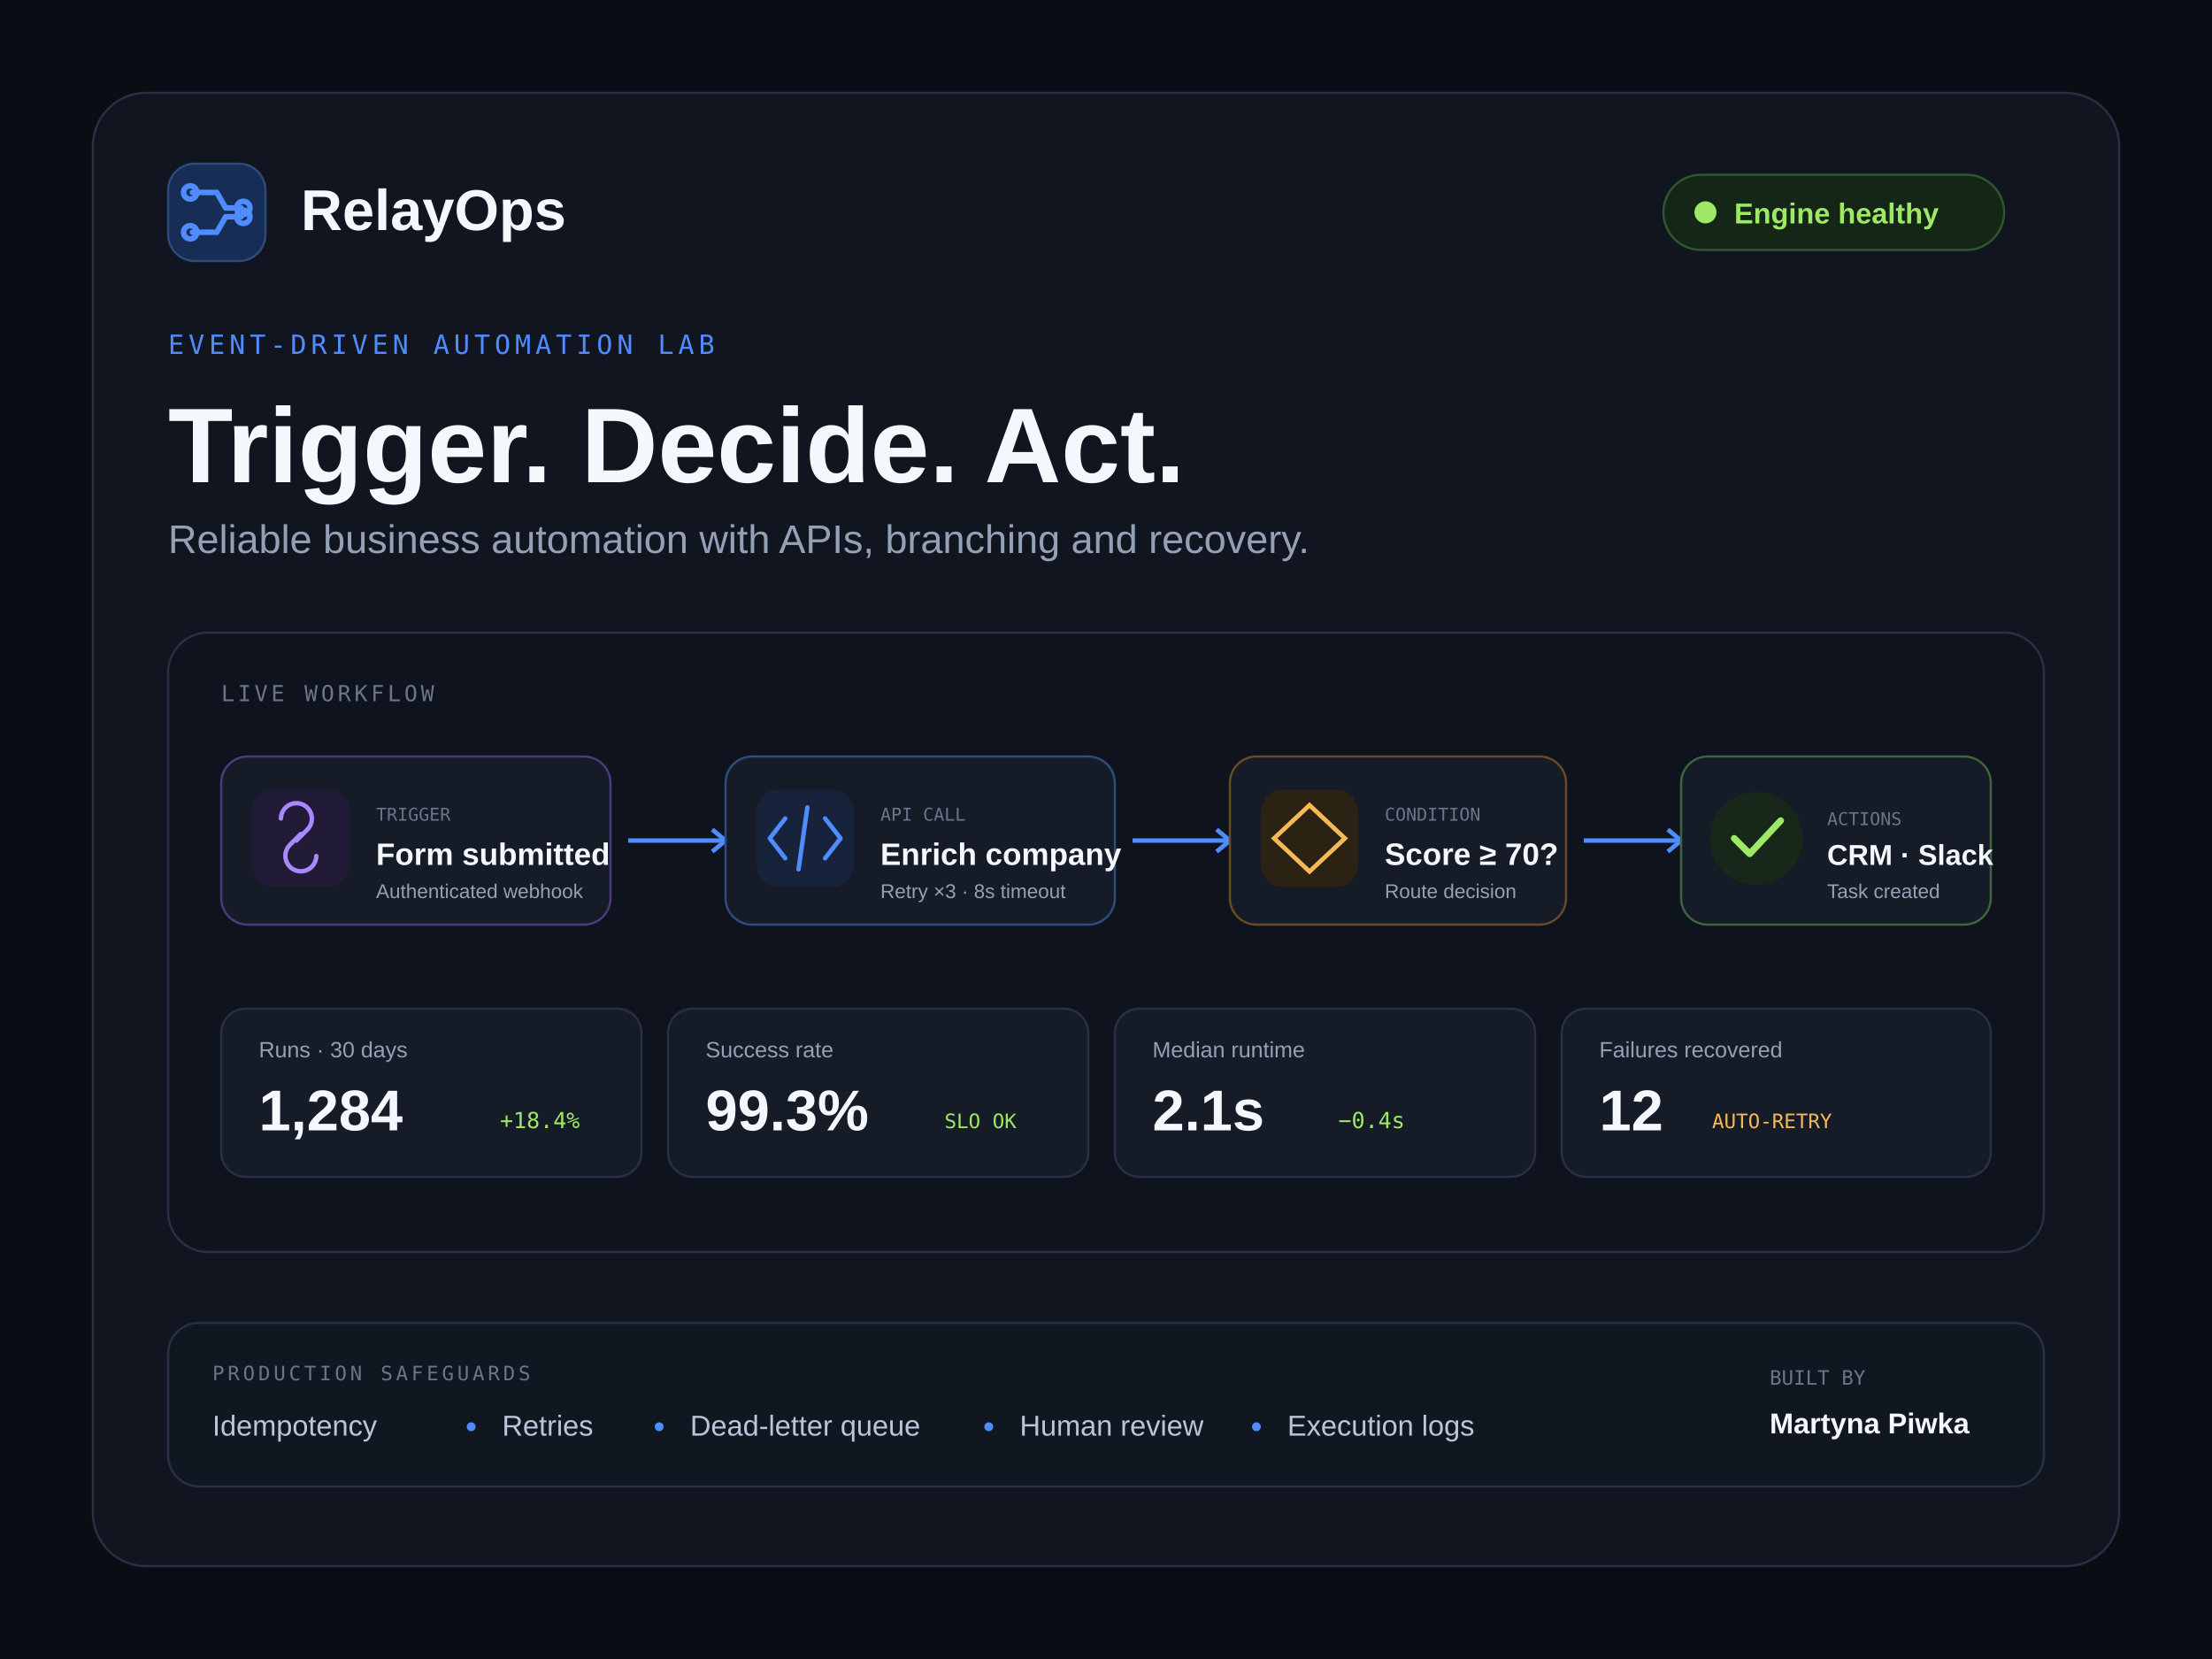
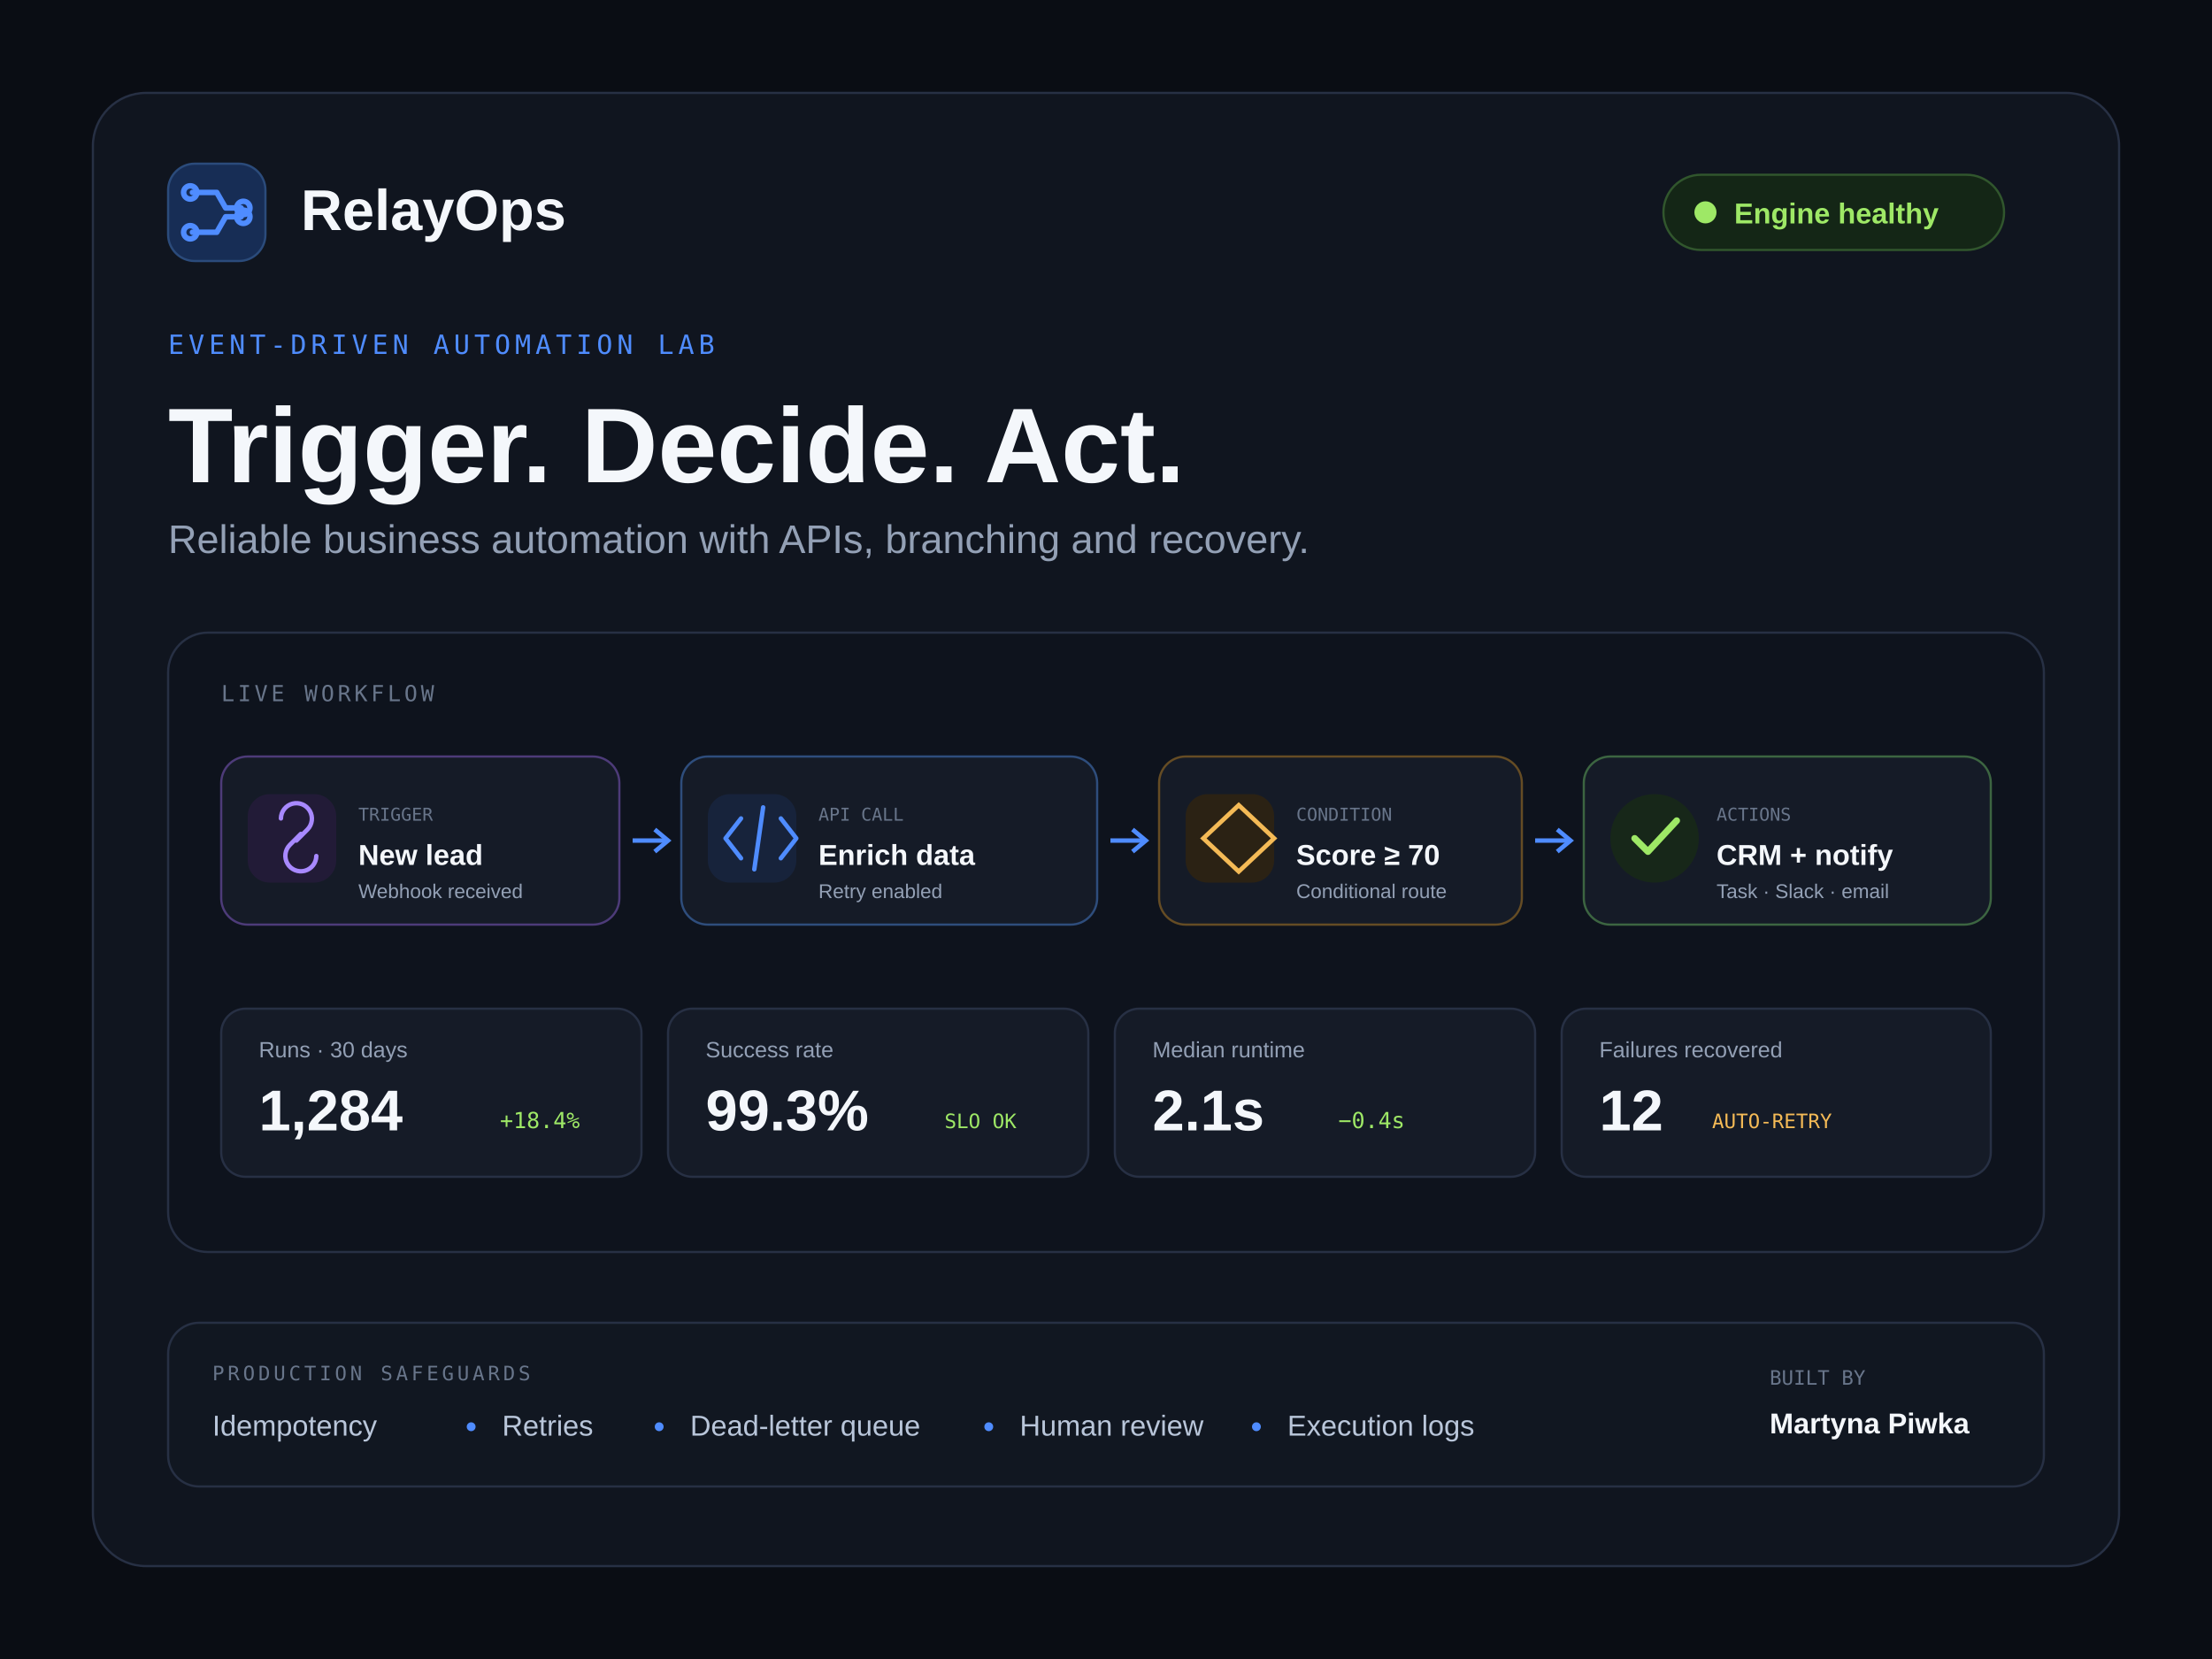
<svg xmlns="http://www.w3.org/2000/svg" width="1000" height="750" viewBox="0 0 1000 750">
  <rect width="1000" height="750" fill="#0a0d14" />
  <rect x="42" y="42" width="916" height="666" rx="24" fill="#10151f" stroke="#273044" />
  <g transform="translate(76 74)">
    <rect width="44" height="44" rx="12" fill="#172d55" stroke="#2b4b7b" />
    <g fill="none" stroke="#4f8cff" stroke-width="2.5" stroke-linecap="round" stroke-linejoin="round">
      <path d="M11 13h11l4 7h7M11 31h11l4-7h7" />
      <circle cx="10" cy="13" r="3" />
      <circle cx="34" cy="20" r="3" />
      <circle cx="34" cy="24" r="3" />
      <circle cx="10" cy="31" r="3" />
    </g>
    <text x="60" y="30" fill="#f4f7fb" font-family="Arial, sans-serif" font-size="26" font-weight="700">RelayOps</text>
    <rect x="676" y="5" width="154" height="34" rx="17" fill="#142616" stroke="#31562d" />
    <circle cx="695" cy="22" r="5" fill="#9ee866" />
    <text x="708" y="27" fill="#9ee866" font-family="Arial, sans-serif" font-size="13" font-weight="700">Engine healthy</text>
  </g>
  <g transform="translate(76 160)">
    <text y="0" fill="#4f8cff" font-family="monospace" font-size="12" letter-spacing="2">EVENT-DRIVEN AUTOMATION LAB</text>
    <text y="58" fill="#f4f7fb" font-family="Arial, sans-serif" font-size="48" font-weight="700">Trigger. Decide. Act.</text>
    <text y="90" fill="#93a0b5" font-family="Arial, sans-serif" font-size="18">Reliable business automation with APIs, branching and recovery.</text>
  </g>
  <g transform="translate(76 286)">
    <rect width="848" height="280" rx="18" fill="#0e131d" stroke="#273044" />
    <text x="24" y="31" fill="#68758a" font-family="monospace" font-size="10" letter-spacing="1.5">LIVE WORKFLOW</text>
    <g transform="translate(24 56)">
-       <rect width="176" height="76" rx="12" fill="#151b27" stroke="#4d3b79" />
-       <rect x="14" y="15" width="44" height="44" rx="10" fill="#221b37" />
+       <rect width="180" height="76" rx="12" fill="#151b27" stroke="#4d3b79" />
+       <rect x="12" y="17" width="40" height="40" rx="10" fill="#221b37" />
      <path d="M27 28a7 7 0 1 1 12 5l-5 5m9 7a7 7 0 1 1-12-5l5-5" fill="none" stroke="#a889ff" stroke-width="2" stroke-linecap="round" />
-       <text x="70" y="29" fill="#68758a" font-family="monospace" font-size="8">TRIGGER</text>
-       <text x="70" y="49" fill="#f4f7fb" font-family="Arial, sans-serif" font-size="14" font-weight="700">Form submitted</text>
-       <text x="70" y="64" fill="#93a0b5" font-family="Arial, sans-serif" font-size="9">Authenticated webhook</text>
+       <text x="62" y="29" fill="#68758a" font-family="monospace" font-size="8">TRIGGER</text>
+       <text x="62" y="49" fill="#f4f7fb" font-family="Arial, sans-serif" font-size="13" font-weight="700">New lead</text>
+       <text x="62" y="64" fill="#93a0b5" font-family="Arial, sans-serif" font-size="9">Webhook received</text>
    </g>
    <g stroke="#4f8cff" stroke-width="2" fill="none">
-       <path d="M208 94h44" />
-       <path d="m246 89 6 5-6 5" />
+       <path d="M210 94h16" />
+       <path d="m220 89 6 5-6 5" />
    </g>
-     <g transform="translate(252 56)">
-       <rect width="176" height="76" rx="12" fill="#151b27" stroke="#2e4d7c" />
-       <rect x="14" y="15" width="44" height="44" rx="10" fill="#17233b" />
+     <g transform="translate(232 56)">
+       <rect width="188" height="76" rx="12" fill="#151b27" stroke="#2e4d7c" />
+       <rect x="12" y="17" width="40" height="40" rx="10" fill="#17233b" />
      <path d="m27 28-7 9 7 9m18-18 7 9-7 9m-8-23-4 28" fill="none" stroke="#4f8cff" stroke-width="2" stroke-linecap="round" stroke-linejoin="round" />
-       <text x="70" y="29" fill="#68758a" font-family="monospace" font-size="8">API CALL</text>
-       <text x="70" y="49" fill="#f4f7fb" font-family="Arial, sans-serif" font-size="14" font-weight="700">Enrich company</text>
-       <text x="70" y="64" fill="#93a0b5" font-family="Arial, sans-serif" font-size="9">Retry ×3 · 8s timeout</text>
+       <text x="62" y="29" fill="#68758a" font-family="monospace" font-size="8">API CALL</text>
+       <text x="62" y="49" fill="#f4f7fb" font-family="Arial, sans-serif" font-size="13" font-weight="700">Enrich data</text>
+       <text x="62" y="64" fill="#93a0b5" font-family="Arial, sans-serif" font-size="9">Retry enabled</text>
    </g>
    <g stroke="#4f8cff" stroke-width="2" fill="none">
-       <path d="M436 94h44" />
-       <path d="m474 89 6 5-6 5" />
+       <path d="M426 94h16" />
+       <path d="m436 89 6 5-6 5" />
    </g>
-     <g transform="translate(480 56)">
-       <rect width="152" height="76" rx="12" fill="#151b27" stroke="#654c24" />
-       <rect x="14" y="15" width="44" height="44" rx="10" fill="#2b2214" />
+     <g transform="translate(448 56)">
+       <rect width="164" height="76" rx="12" fill="#151b27" stroke="#654c24" />
+       <rect x="12" y="17" width="40" height="40" rx="10" fill="#2b2214" />
      <path d="m36 22 16 15-16 15-16-15 16-15Z" fill="none" stroke="#f4ba56" stroke-width="2" />
-       <text x="70" y="29" fill="#68758a" font-family="monospace" font-size="8">CONDITION</text>
-       <text x="70" y="49" fill="#f4f7fb" font-family="Arial, sans-serif" font-size="14" font-weight="700">Score ≥ 70?</text>
-       <text x="70" y="64" fill="#93a0b5" font-family="Arial, sans-serif" font-size="9">Route decision</text>
+       <text x="62" y="29" fill="#68758a" font-family="monospace" font-size="8">CONDITION</text>
+       <text x="62" y="49" fill="#f4f7fb" font-family="Arial, sans-serif" font-size="13" font-weight="700">Score ≥ 70</text>
+       <text x="62" y="64" fill="#93a0b5" font-family="Arial, sans-serif" font-size="9">Conditional route</text>
    </g>
    <g stroke="#4f8cff" stroke-width="2" fill="none">
-       <path d="M640 94h44" />
-       <path d="m678 89 6 5-6 5" />
+       <path d="M618 94h16" />
+       <path d="m628 89 6 5-6 5" />
    </g>
-     <g transform="translate(684 56)">
-       <rect width="140" height="76" rx="12" fill="#151b27" stroke="#3c6541" />
-       <circle cx="34" cy="37" r="21" fill="#172719" />
-       <path d="m24 37 7 7 14-15" fill="none" stroke="#9ee866" stroke-width="3" stroke-linecap="round" stroke-linejoin="round" />
-       <text x="66" y="31" fill="#68758a" font-family="monospace" font-size="8">ACTIONS</text>
-       <text x="66" y="49" fill="#f4f7fb" font-family="Arial, sans-serif" font-size="13" font-weight="700">CRM · Slack</text>
-       <text x="66" y="64" fill="#93a0b5" font-family="Arial, sans-serif" font-size="9">Task created</text>
+     <g transform="translate(640 56)">
+       <rect width="184" height="76" rx="12" fill="#151b27" stroke="#3c6541" />
+       <circle cx="32" cy="37" r="20" fill="#172719" />
+       <path d="m23 37 6 6 13-14" fill="none" stroke="#9ee866" stroke-width="3" stroke-linecap="round" stroke-linejoin="round" />
+       <text x="60" y="29" fill="#68758a" font-family="monospace" font-size="8">ACTIONS</text>
+       <text x="60" y="49" fill="#f4f7fb" font-family="Arial, sans-serif" font-size="13" font-weight="700">CRM + notify</text>
+       <text x="60" y="64" fill="#93a0b5" font-family="Arial, sans-serif" font-size="9">Task · Slack · email</text>
    </g>
    <g transform="translate(24 170)">
      <rect width="190" height="76" rx="11" fill="#151b27" stroke="#273044" />
      <text x="17" y="22" fill="#93a0b5" font-family="Arial, sans-serif" font-size="10">Runs · 30 days</text>
      <text x="17" y="55" fill="#f4f7fb" font-family="Arial, sans-serif" font-size="26" font-weight="700">1,284</text>
      <text x="126" y="54" fill="#9ee866" font-family="monospace" font-size="10">+18.4%</text>
    </g>
    <g transform="translate(226 170)">
      <rect width="190" height="76" rx="11" fill="#151b27" stroke="#273044" />
      <text x="17" y="22" fill="#93a0b5" font-family="Arial, sans-serif" font-size="10">Success rate</text>
      <text x="17" y="55" fill="#f4f7fb" font-family="Arial, sans-serif" font-size="26" font-weight="700">99.3%</text>
      <text x="125" y="54" fill="#9ee866" font-family="monospace" font-size="9">SLO OK</text>
    </g>
    <g transform="translate(428 170)">
      <rect width="190" height="76" rx="11" fill="#151b27" stroke="#273044" />
      <text x="17" y="22" fill="#93a0b5" font-family="Arial, sans-serif" font-size="10">Median runtime</text>
      <text x="17" y="55" fill="#f4f7fb" font-family="Arial, sans-serif" font-size="26" font-weight="700">2.1s</text>
      <text x="101" y="54" fill="#9ee866" font-family="monospace" font-size="10">−0.4s</text>
    </g>
    <g transform="translate(630 170)">
      <rect width="194" height="76" rx="11" fill="#151b27" stroke="#273044" />
      <text x="17" y="22" fill="#93a0b5" font-family="Arial, sans-serif" font-size="10">Failures recovered</text>
      <text x="17" y="55" fill="#f4f7fb" font-family="Arial, sans-serif" font-size="26" font-weight="700">12</text>
      <text x="68" y="54" fill="#f4ba56" font-family="monospace" font-size="9">AUTO-RETRY</text>
    </g>
  </g>
  <g transform="translate(76 598)">
    <rect width="848" height="74" rx="14" fill="#111721" stroke="#273044" />
    <text x="20" y="26" fill="#68758a" font-family="monospace" font-size="9" letter-spacing="1.5">PRODUCTION SAFEGUARDS</text>
    <text x="20" y="51" fill="#b9c6da" font-family="Arial, sans-serif" font-size="13">Idempotency</text>
    <circle cx="137" cy="47" r="2" fill="#4f8cff" />
    <text x="151" y="51" fill="#b9c6da" font-family="Arial, sans-serif" font-size="13">Retries</text>
    <circle cx="222" cy="47" r="2" fill="#4f8cff" />
    <text x="236" y="51" fill="#b9c6da" font-family="Arial, sans-serif" font-size="13">Dead-letter queue</text>
    <circle cx="371" cy="47" r="2" fill="#4f8cff" />
    <text x="385" y="51" fill="#b9c6da" font-family="Arial, sans-serif" font-size="13">Human review</text>
    <circle cx="492" cy="47" r="2" fill="#4f8cff" />
    <text x="506" y="51" fill="#b9c6da" font-family="Arial, sans-serif" font-size="13">Execution logs</text>
    <text x="724" y="28" fill="#68758a" font-family="monospace" font-size="9">BUILT BY</text>
    <text x="724" y="50" fill="#f4f7fb" font-family="Arial, sans-serif" font-size="13" font-weight="700">Martyna Piwka</text>
  </g>
</svg>
